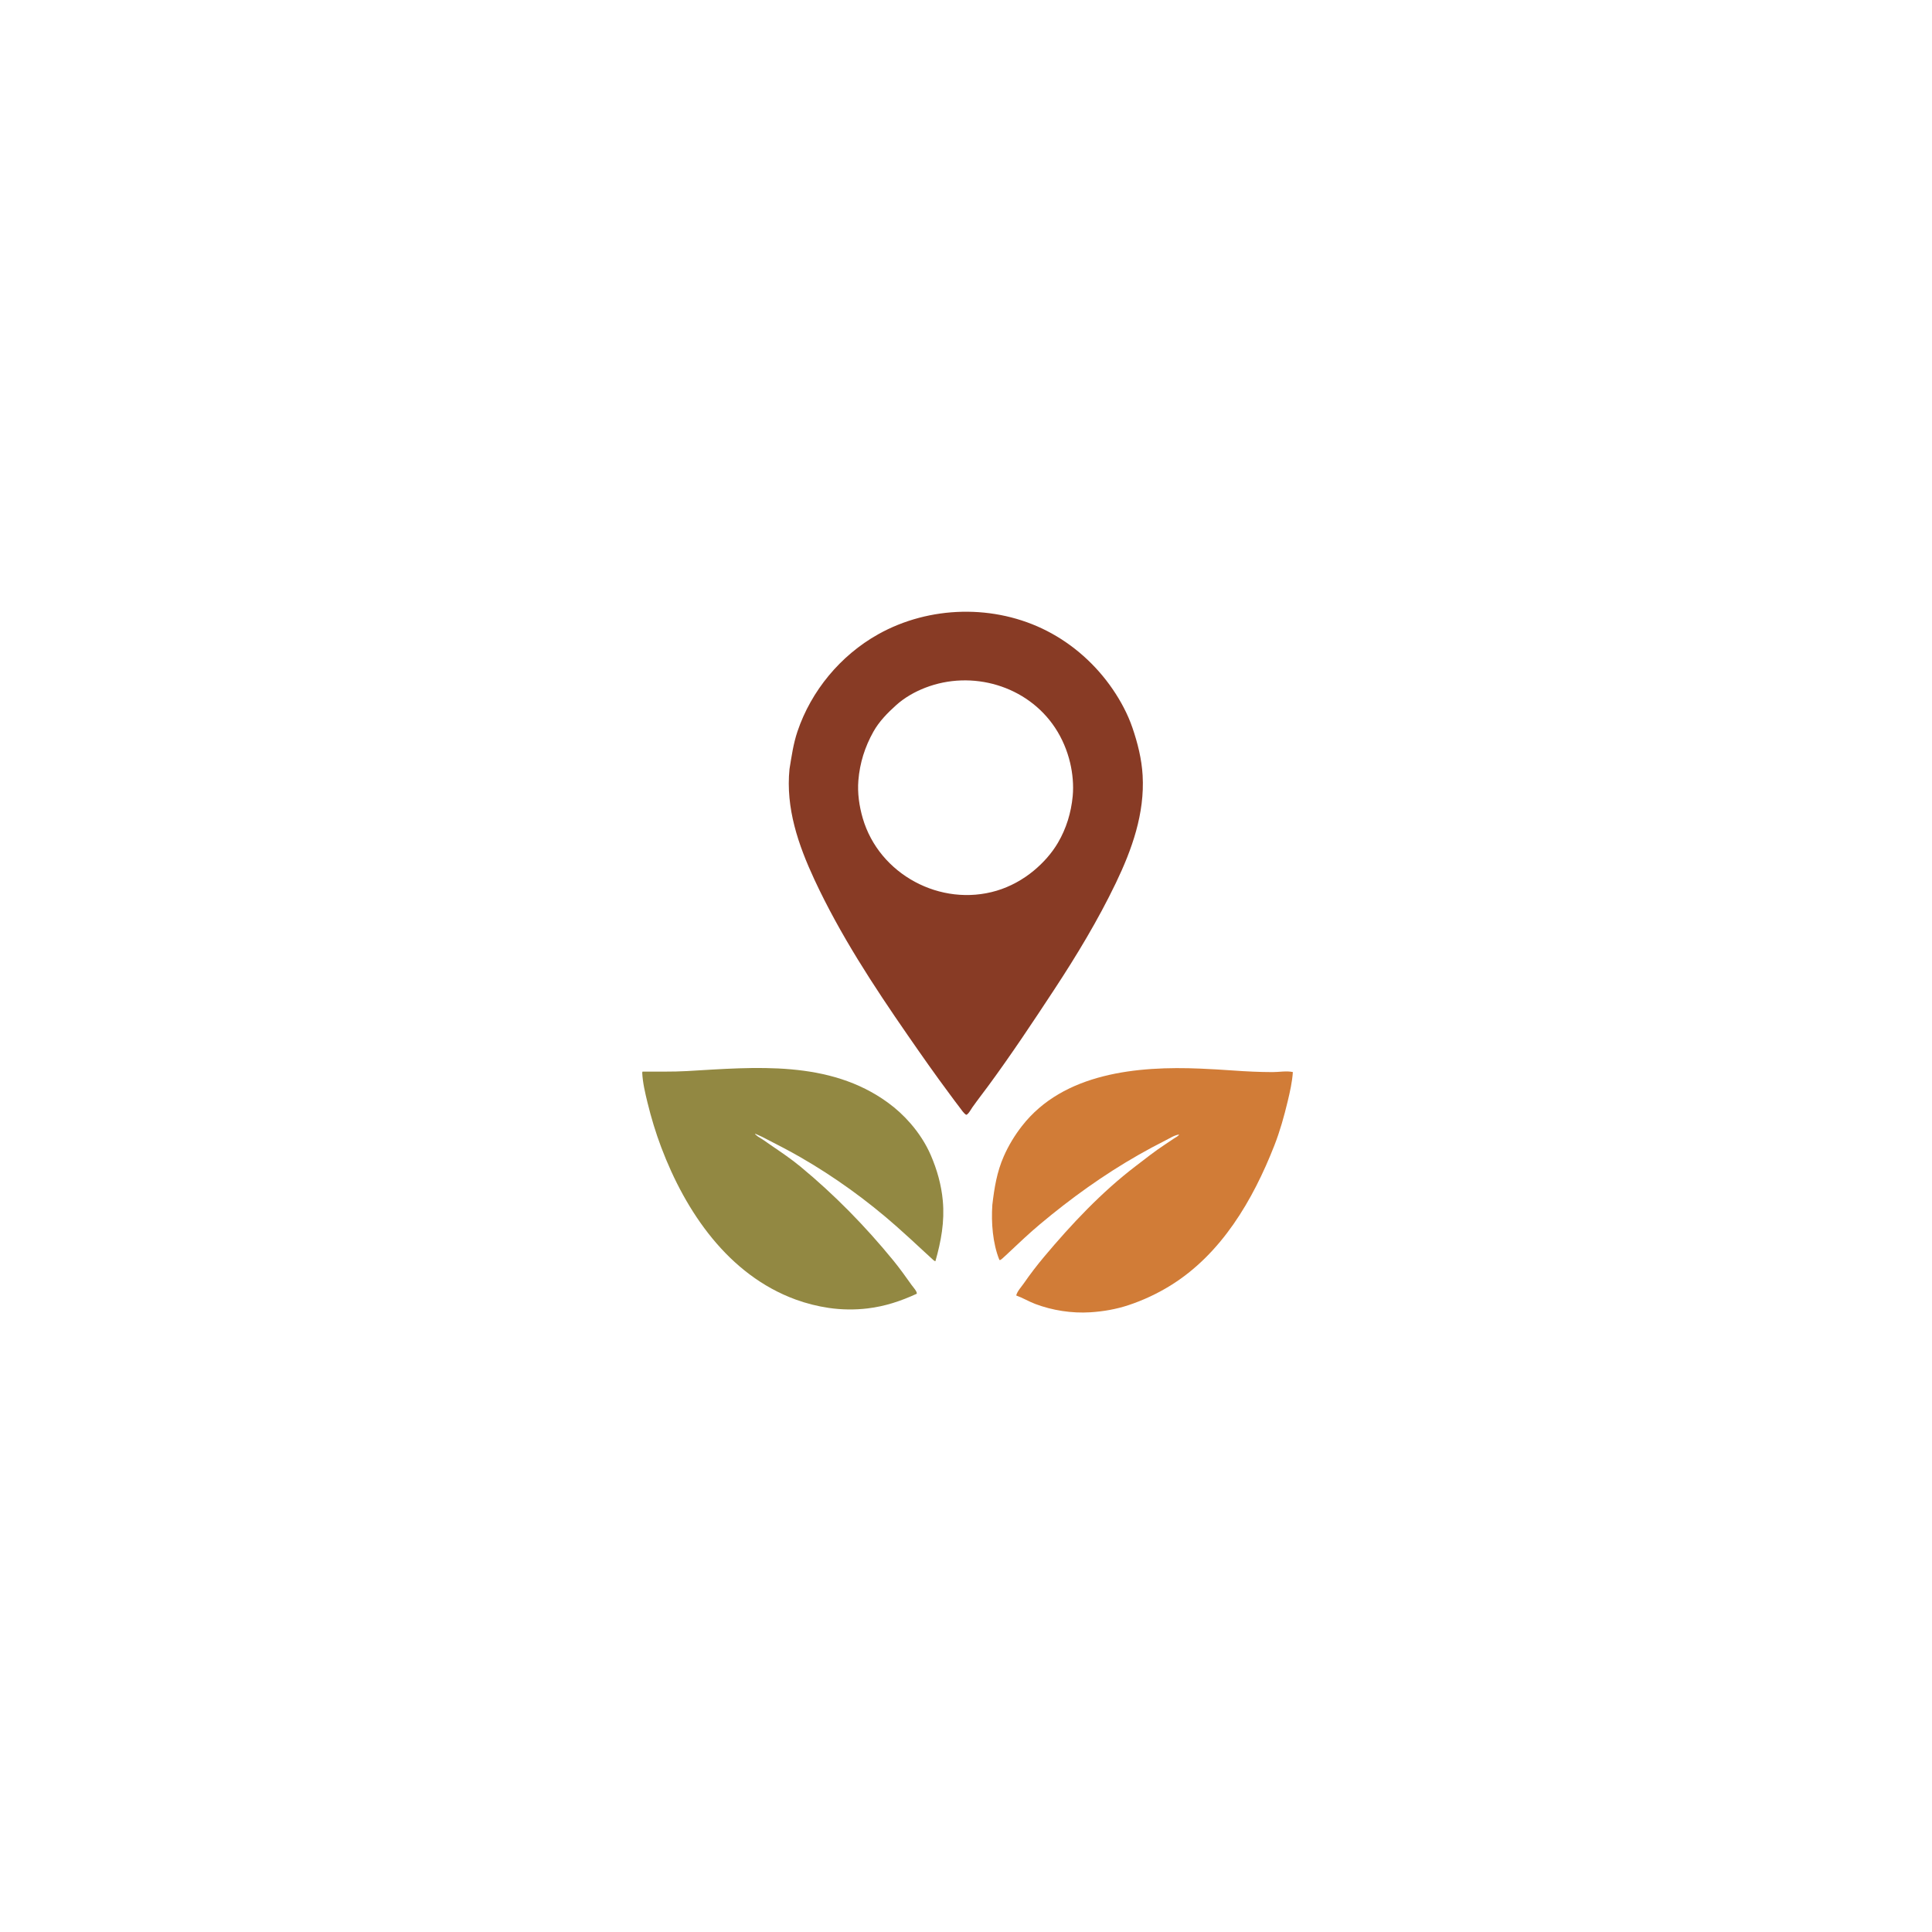
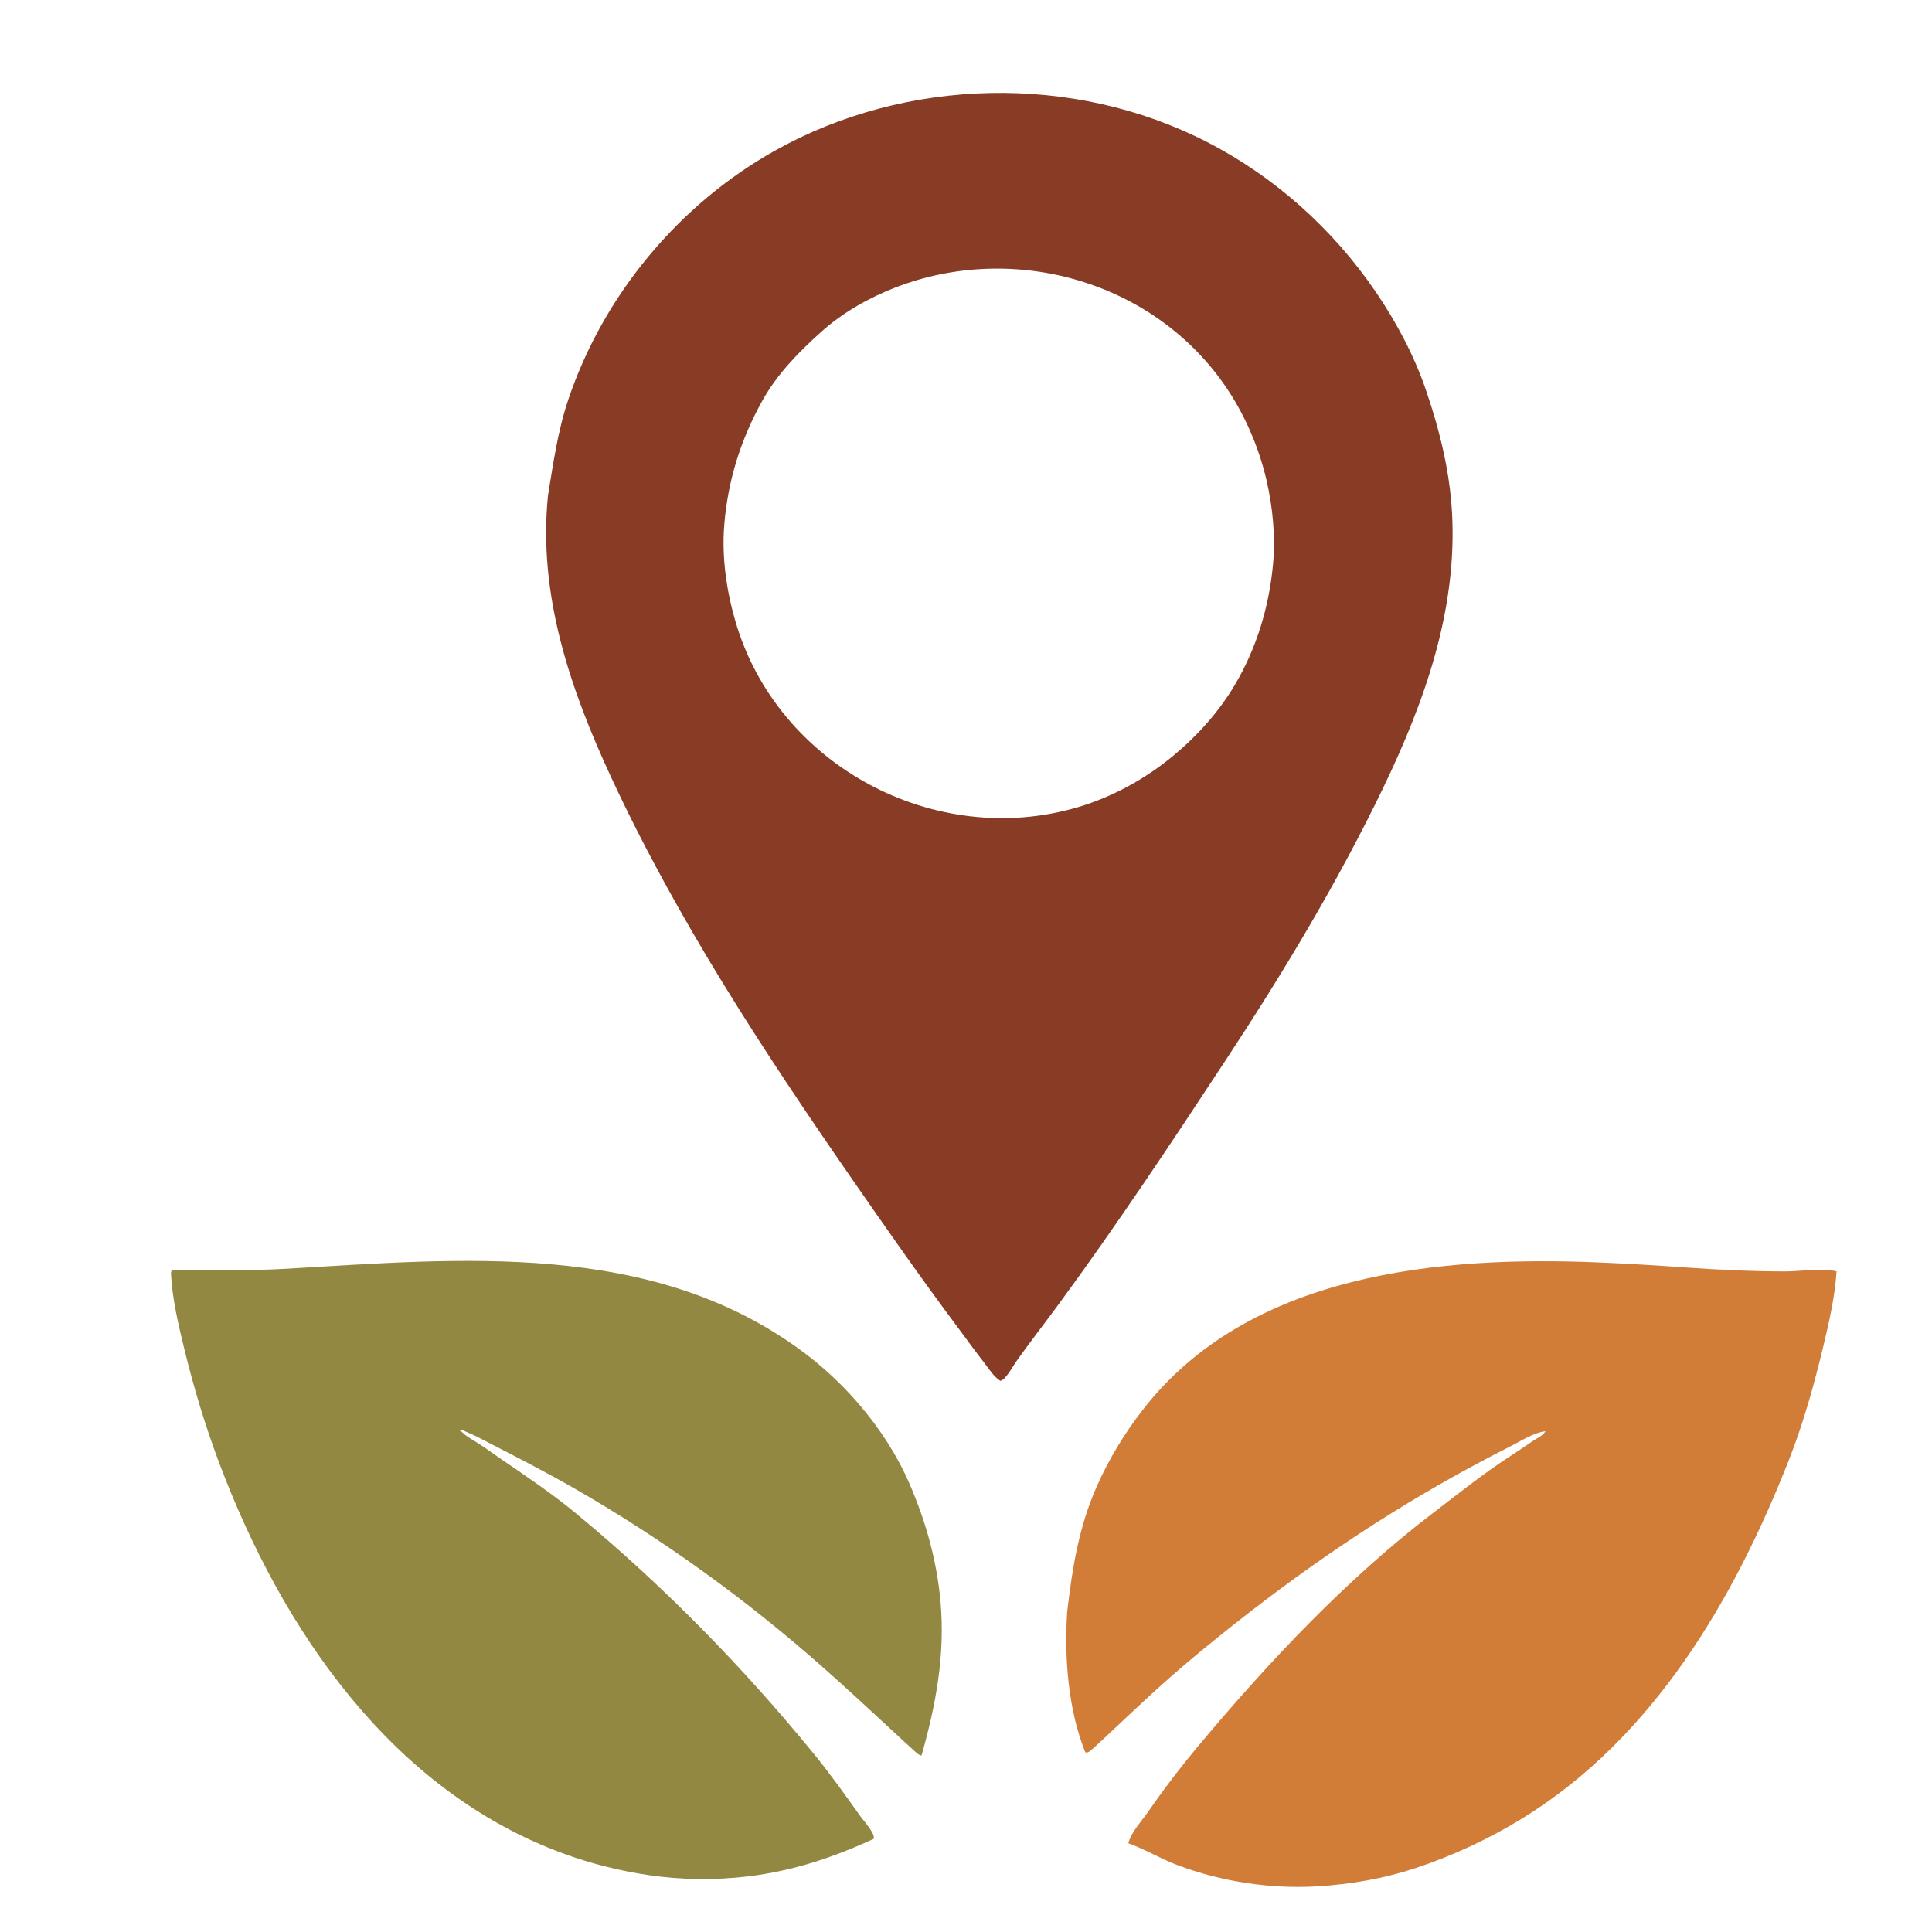
- <svg xmlns="http://www.w3.org/2000/svg" shape-rendering="geometricPrecision" width="4000" height="4000" viewBox="0 0 1024 1024">
+ <svg xmlns="http://www.w3.org/2000/svg" shape-rendering="geometricPrecision" width="4000" height="4000" viewBox="320 305 370 400">
  <path d=" M 340.395 568.565 C 340.44 568.371 340.486 568.176 340.531 567.981 C 348.398 567.908 356.246 568.145 364.117 567.689 C 400.28 565.592 439.535 561.75 470.635 584.435 C 475.069 587.669 479.08 591.37 482.67 595.524 C 486.994 600.525 490.711 606.185 493.335 612.265 C 496.667 619.983 498.942 628.042 499.709 636.433 C 500.721 647.51 498.798 657.881 495.791 668.468 C 495.143 668.376 494.581 667.73 494.109 667.314 C 492.673 666.048 491.275 664.729 489.872 663.427 C 484.998 658.905 480.125 654.392 475.142 649.99 C 459.456 636.13 442.171 623.643 424.015 613.218 C 418.101 609.822 412.079 606.729 406.031 603.626 C 404.639 602.912 403.254 602.149 401.801 601.569 C 401.57 601.477 400.44 600.889 400.231 601.018 C 399.994 601.164 400.611 601.424 400.804 601.625 C 401.409 602.254 402.321 602.787 403.074 603.239 C 404.896 604.333 406.584 605.607 408.339 606.806 C 413.767 610.516 419.224 614.171 424.299 618.368 C 442.349 633.292 458.632 649.93 473.45 668.049 C 476.897 672.263 480.047 676.705 483.206 681.136 C 483.761 681.914 486.397 684.829 485.861 685.732 C 477.416 689.606 469.165 692.364 459.887 693.483 C 453.136 694.297 446.021 694.216 439.296 693.227 C 433.337 692.35 427.413 690.863 421.754 688.798 C 385.991 675.745 363.369 642.274 350.454 608.071 C 347.518 600.296 345.129 592.375 343.162 584.303 C 341.93 579.243 340.63 573.782 340.395 568.565 Z" opacity="1" fill="rgb(146,136,66)" fill-rule="evenodd" />
  <path d=" M 418.451 407.604 C 419.558 400.846 420.47 394.234 422.668 387.704 C 429.943 366.099 445.531 347.342 465.431 336.195 C 492.609 320.971 527.201 320.164 554.947 334.423 C 568.93 341.608 580.932 352.395 589.782 365.35 C 594.032 371.572 597.735 378.499 600.185 385.64 C 602.995 393.832 605.128 402.342 605.62 411.013 C 606.763 431.141 600.011 450.167 591.412 468.037 C 581.969 487.661 570.718 506.31 558.765 524.5 C 547.47 541.689 536.074 558.848 523.892 575.425 C 521.065 579.272 518.113 583.039 515.358 586.936 C 514.801 587.724 513.089 590.872 512.083 590.875 C 510.679 589.953 509.812 588.481 508.796 587.18 C 506.884 584.734 505.079 582.217 503.223 579.731 C 495.629 569.556 488.371 559.163 481.143 548.725 C 462.923 522.413 445.19 495.298 431.668 466.222 C 423.091 447.778 416.371 428.26 418.451 407.604 Z M 454.954 413.623 C 454.403 420.298 455.398 427.222 457.259 433.627 C 465.936 463.486 498.596 480.923 528.271 472.088 C 535.39 469.968 542.182 466.22 547.893 461.485 C 552.896 457.338 557.399 452.341 560.706 446.722 C 565.184 439.112 567.714 430.736 568.555 421.973 C 569.108 416.212 568.52 409.947 567.196 404.33 C 565.65 397.769 562.947 391.364 559.219 385.731 C 544.402 363.341 515.128 354.933 490.373 364.529 C 484.853 366.669 479.436 369.743 475.02 373.71 C 470.427 377.837 465.951 382.387 462.909 387.828 C 458.384 395.92 455.718 404.373 454.954 413.623 Z" opacity="1" fill="rgb(136,59,37)" fill-rule="evenodd" />
  <path d=" M 525.958 638.611 C 527.002 629.674 528.361 621.156 532.041 612.828 C 534.582 607.076 537.786 601.795 541.643 596.835 C 563.648 568.531 603.114 564.972 636.18 566.384 C 641.998 566.633 647.814 566.972 653.622 567.39 C 660.575 567.89 667.533 568.218 674.507 568.235 C 677.815 568.243 682.034 567.464 685.241 568.215 C 684.904 573.446 683.696 578.739 682.473 583.837 C 680.594 591.67 678.401 599.552 675.459 607.057 C 664.093 636.053 647.367 664.754 620.143 681.498 C 613.263 685.73 605.788 689.212 598.125 691.756 C 591.574 693.93 584.707 695.12 577.825 695.545 C 568.104 696.147 557.813 694.572 548.708 691.126 C 545.274 689.826 542.023 687.85 538.613 686.627 C 539.154 684.369 541.357 682.072 542.672 680.165 C 546.007 675.329 549.629 670.614 553.404 666.114 C 567.896 648.838 583.87 631.85 601.851 618.125 C 606.964 614.222 612.018 610.176 617.409 606.656 C 619.046 605.587 620.674 604.503 622.28 603.393 C 623.216 602.746 624.364 602.338 624.97 601.32 C 622.533 601.606 619.971 603.306 617.812 604.398 C 613 606.831 608.249 609.371 603.565 612.041 C 584.897 622.683 567.678 635.064 551.219 648.859 C 545.573 653.592 540.232 658.666 534.862 663.705 C 533.679 664.814 532.5 665.953 531.278 667.019 C 530.89 667.357 530.149 668.089 529.685 667.764 C 526.137 658.973 525.316 647.996 525.958 638.611 Z" opacity="1" fill="rgb(209,124,55)" fill-rule="evenodd" />
</svg>
